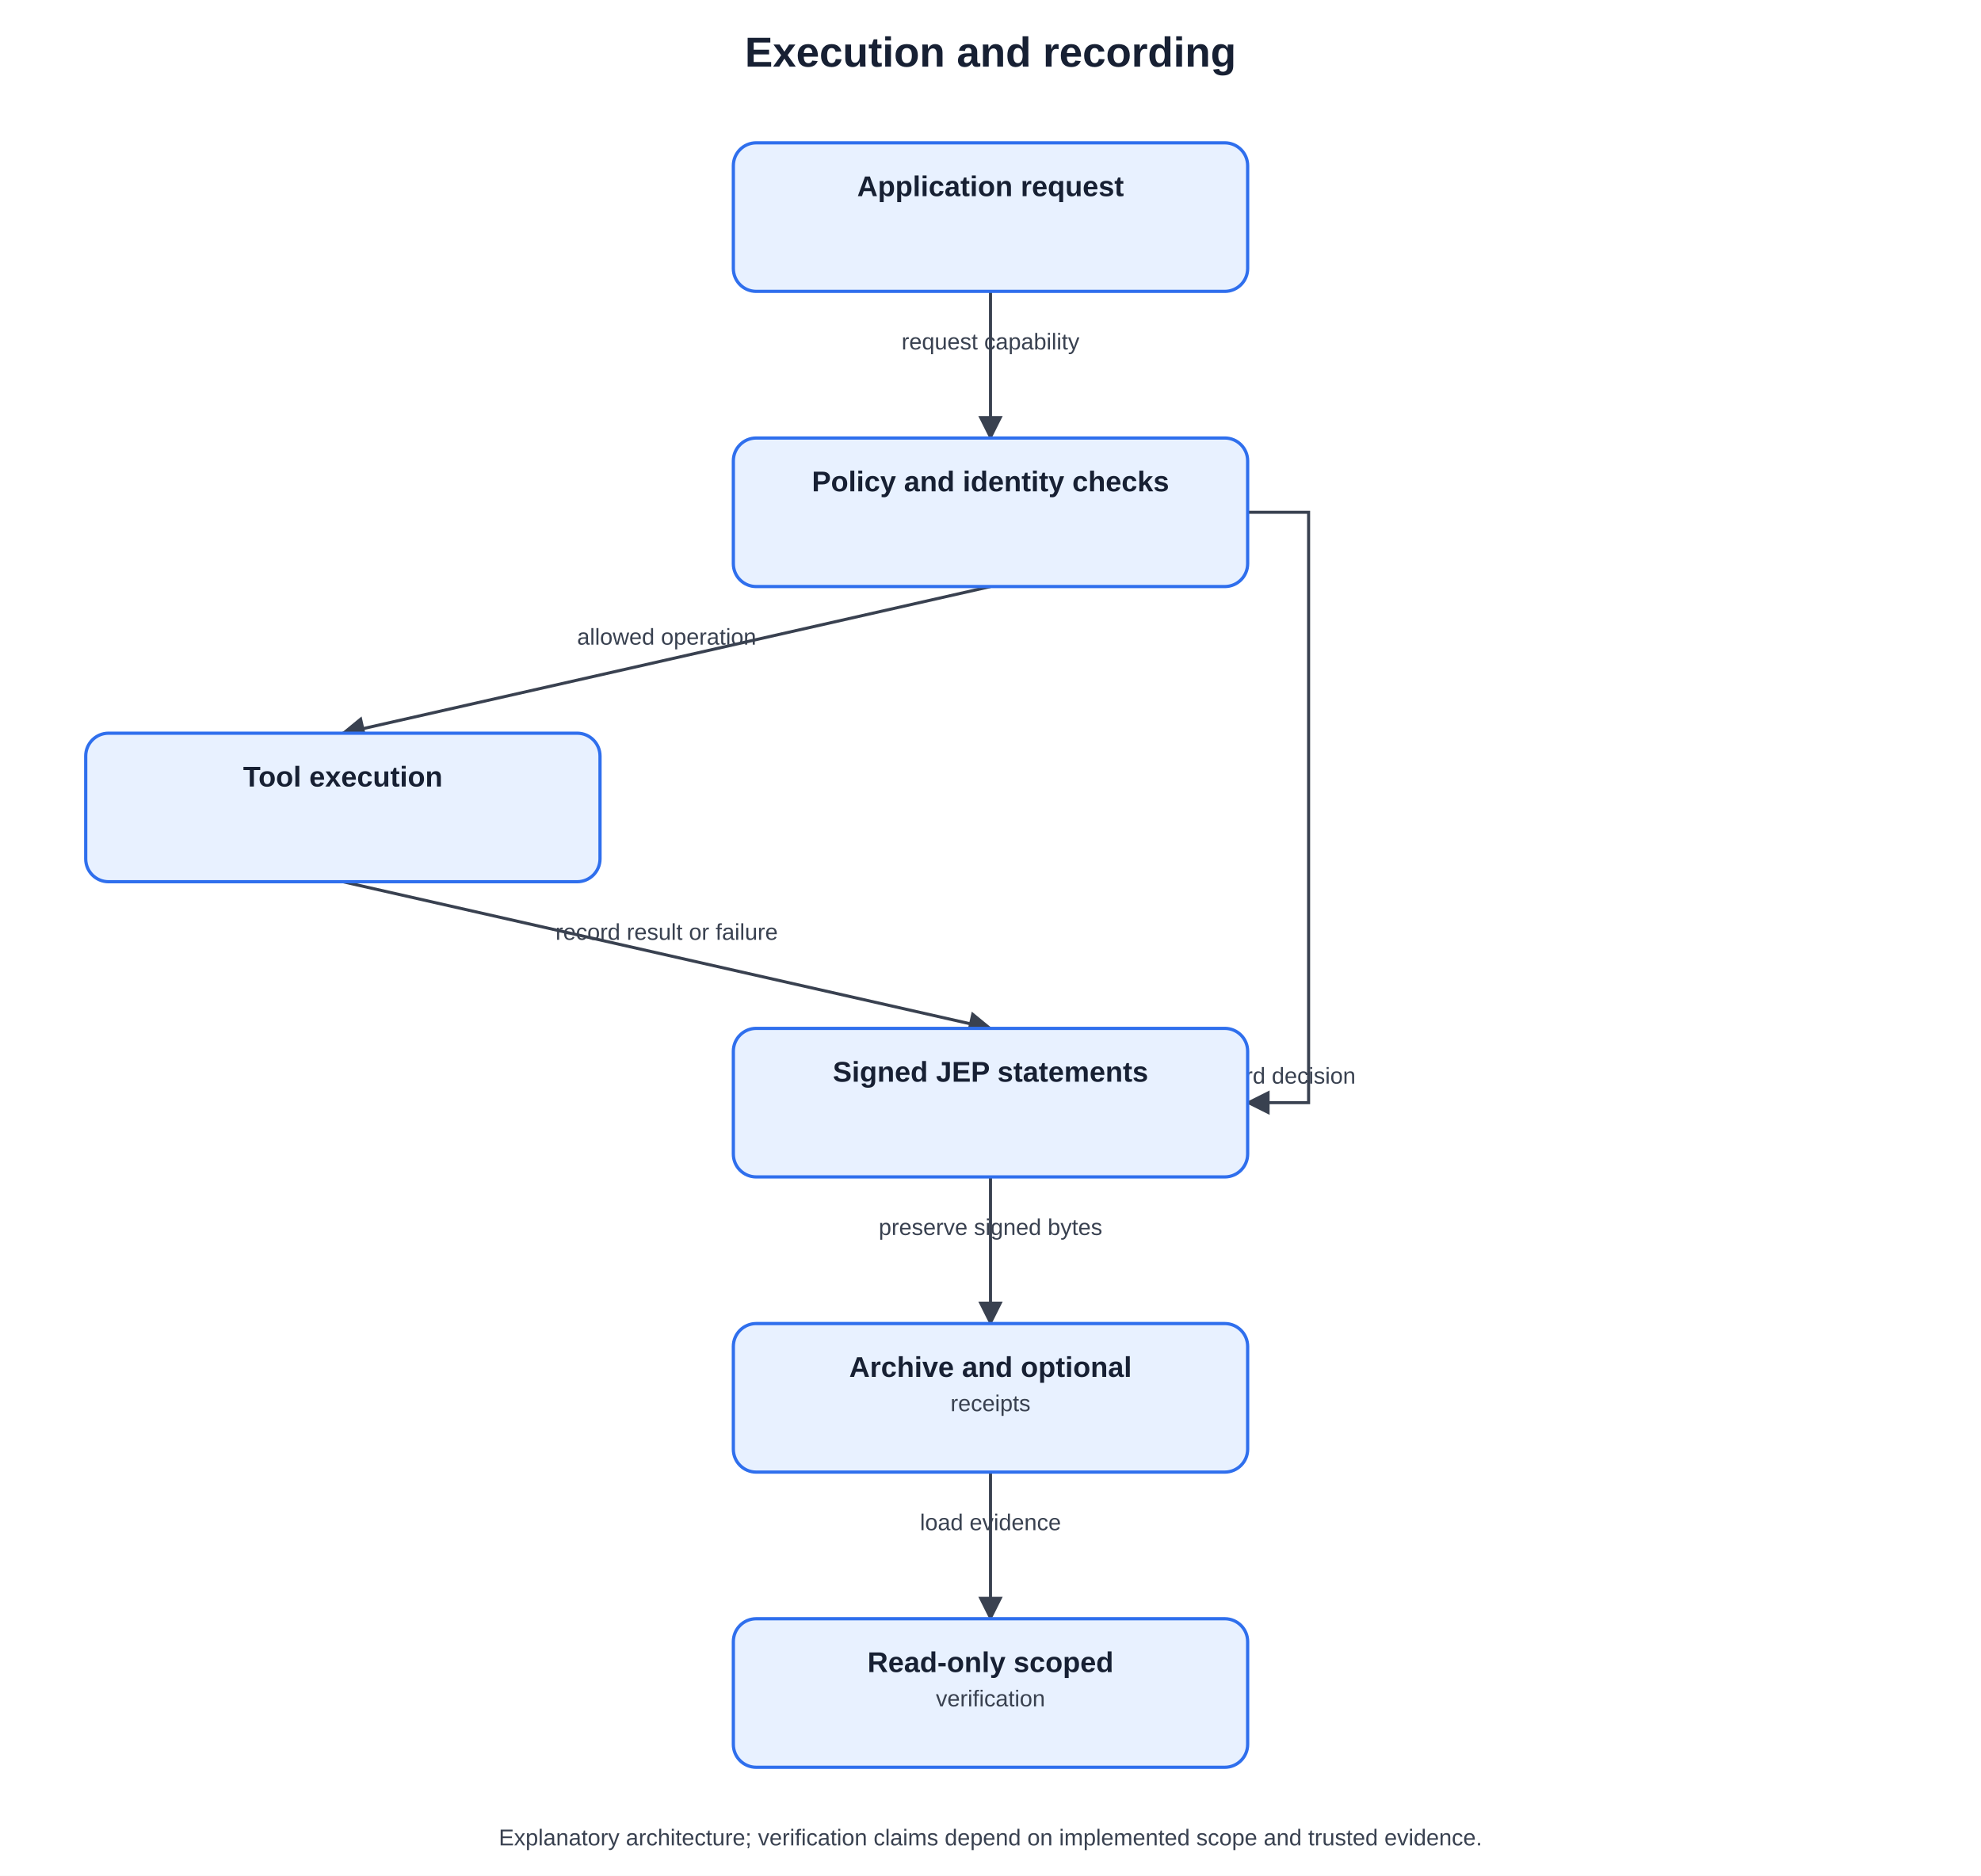
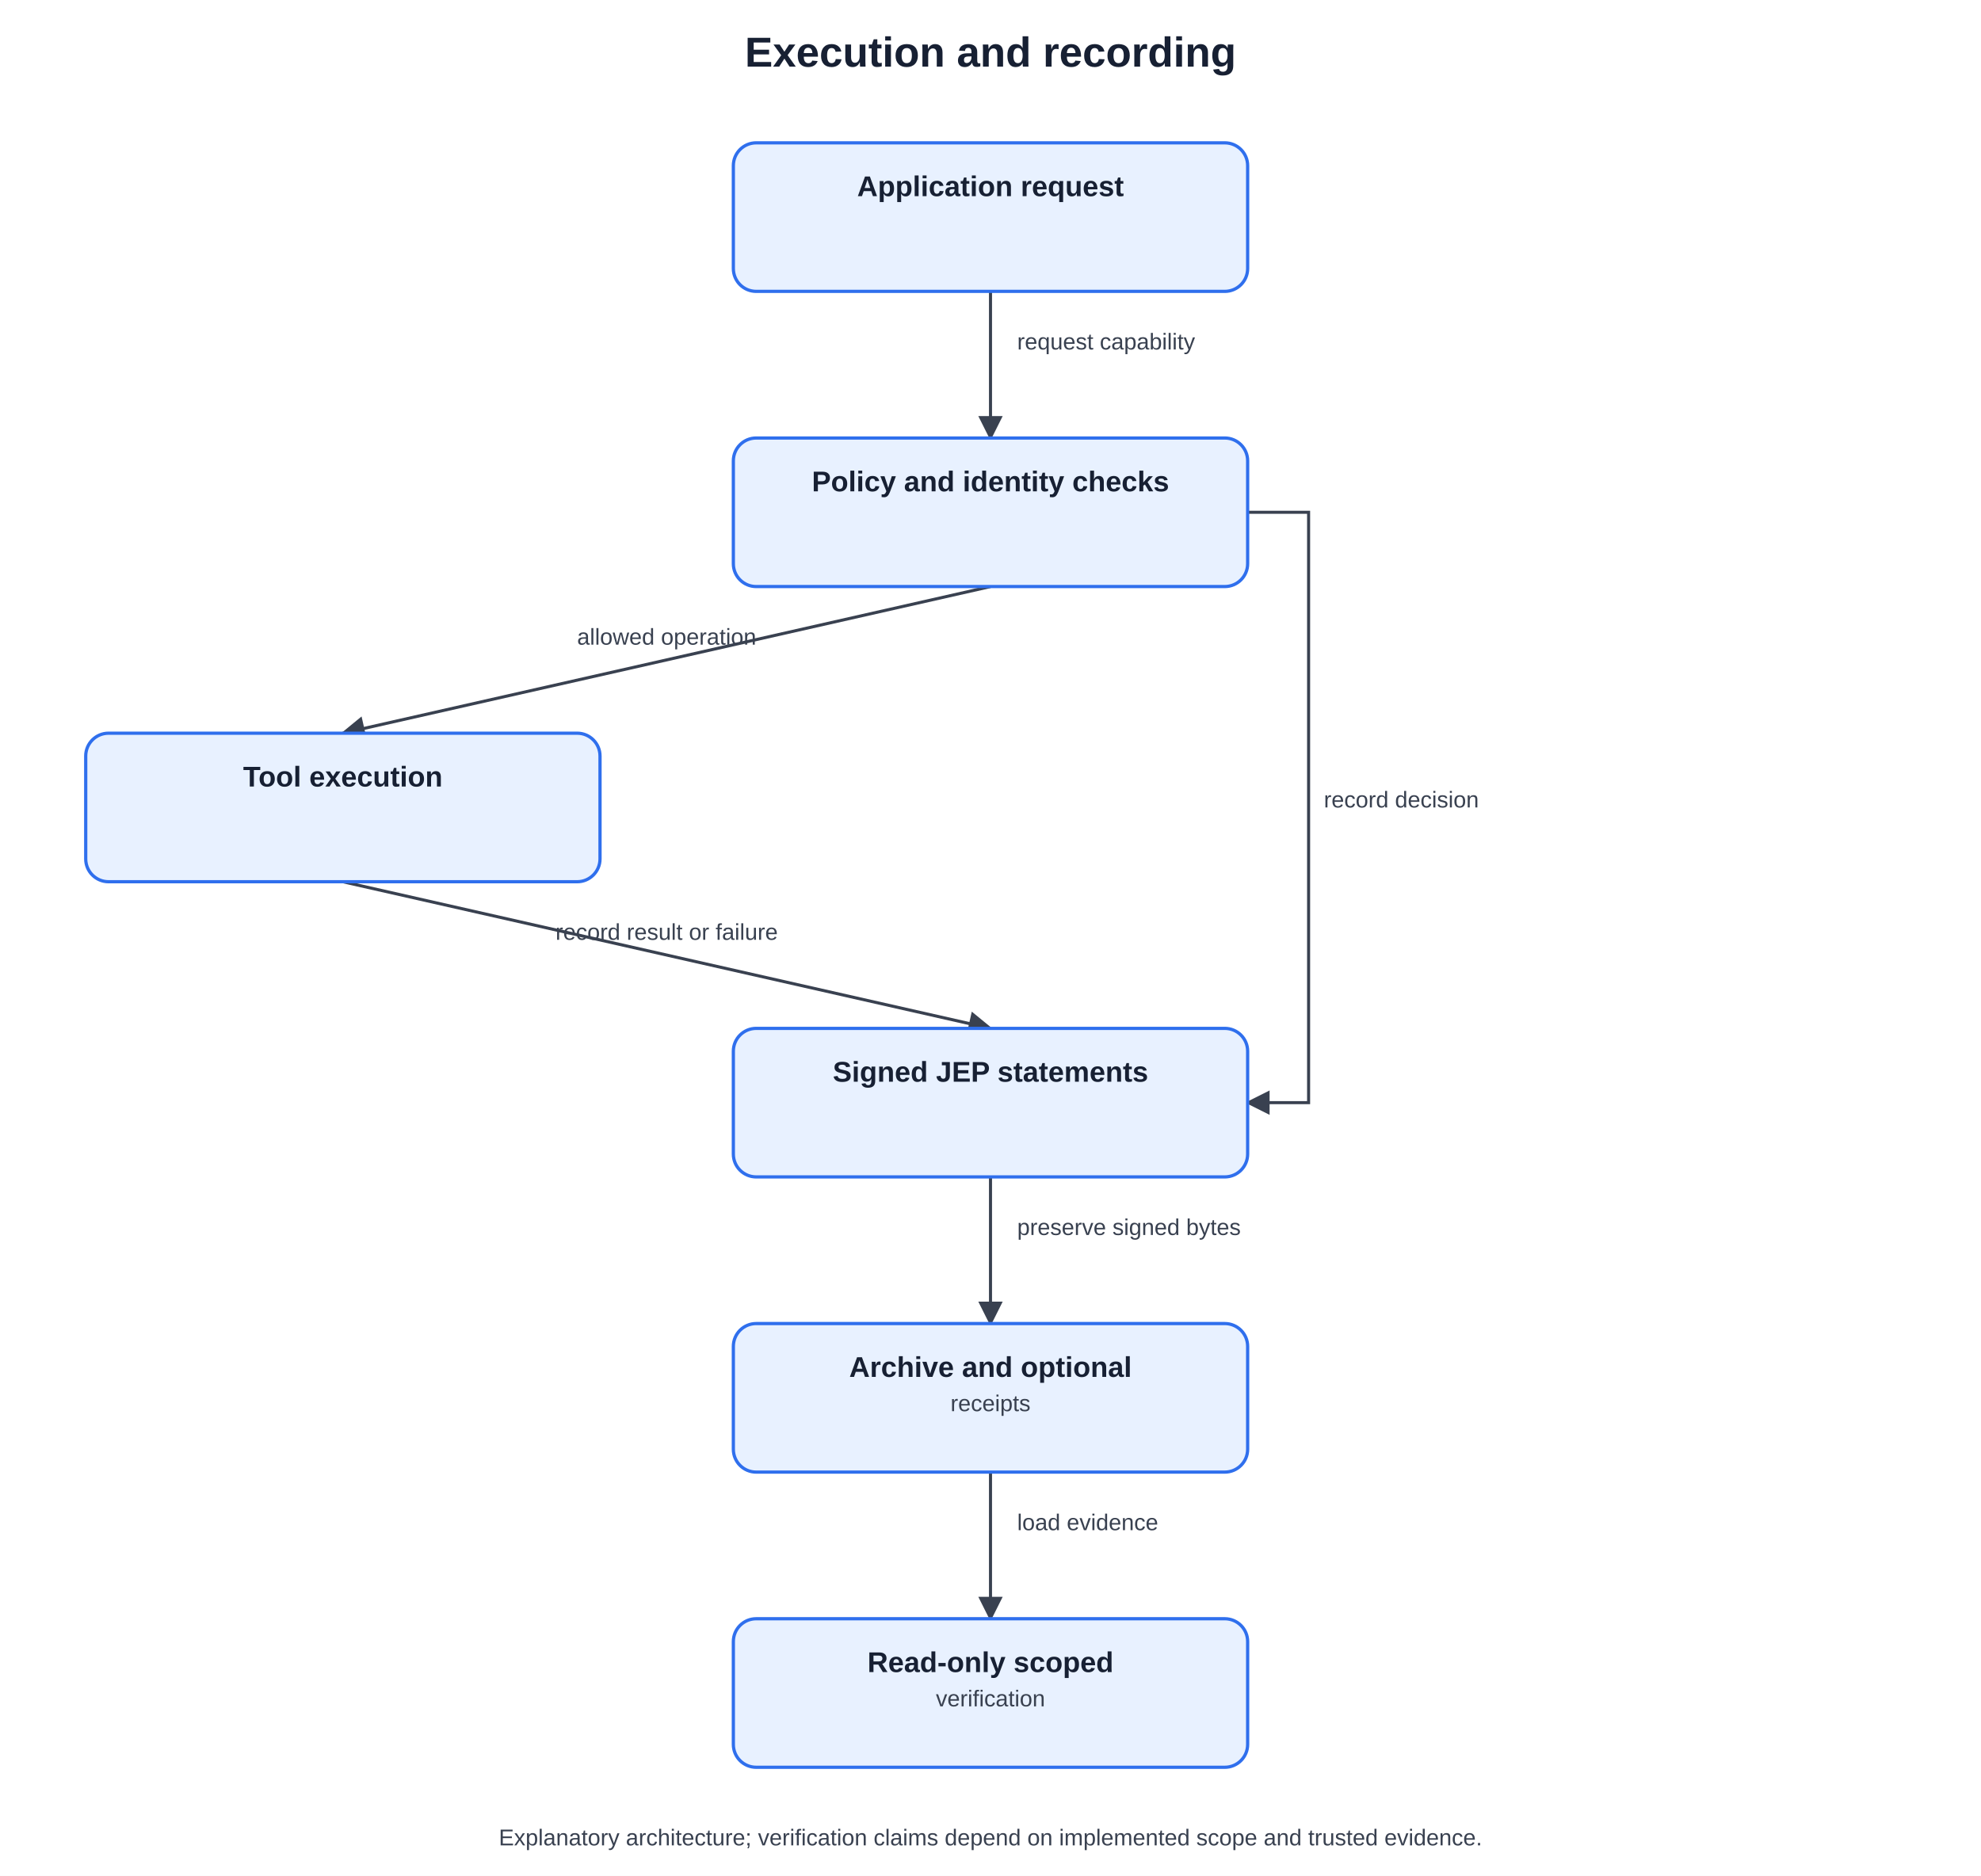
<svg xmlns="http://www.w3.org/2000/svg" width="1040" height="985" viewBox="0 0 1040 985" role="img" aria-labelledby="title desc">
  <defs>
    <marker id="arrow" viewBox="0 0 10 10" refX="9" refY="5" markerWidth="8" markerHeight="8" orient="auto-start-reverse">
      <path d="M 0 0 L 10 5 L 0 10 z" fill="#394150" />
    </marker>
    <style>
      .title { font: 700 22px Arial, sans-serif; fill: #172033; }
      .box { rx: 12; ry: 12; stroke-width: 1.7; }
      .protocol { fill: #e8f1ff; stroke: #2f6fed; }
      .runtime { fill: #edf8f0; stroke: #2c8a4a; }
      .archive { fill: #fff7e6; stroke: #d99000; }
      .external { fill: #fff0f0; stroke: #d64545; }
      .label { font: 700 15px Arial, sans-serif; fill: #172033; }
      .small { font: 12px Arial, sans-serif; fill: #394150; }
      .edge { stroke: #394150; stroke-width: 1.6; fill: none; marker-end: url(#arrow); }
      .dash { stroke-dasharray: 6 5; }
    </style>
  </defs>
  <rect width="1040" height="985" fill="white" />
  <text x="520" y="35" text-anchor="middle" class="title">Execution and recording</text>
  <path d="M 520.0 153 L 520.0 230" class="edge" />
-   <text x="520.0" y="183.5" text-anchor="middle" class="small">request capability</text>
+   <text x="534.0" y="183.5" text-anchor="start" class="small">request capability</text>
  <path d="M 520.0 308 L 180.0 385" class="edge" />
  <text x="350.0" y="338.5" text-anchor="middle" class="small">allowed operation</text>
  <path d="M 655 269 L 687 269 L 687 579 L 655 579" class="edge" />
-   <text x="671.0" y="569" text-anchor="middle" class="small">record decision</text>
+   <text x="695" y="424.0" text-anchor="start" class="small">record decision</text>
  <path d="M 180.0 463 L 520.0 540" class="edge" />
  <text x="350.0" y="493.5" text-anchor="middle" class="small">record result or failure</text>
  <path d="M 520.0 618 L 520.0 695" class="edge" />
-   <text x="520.0" y="648.5" text-anchor="middle" class="small">preserve signed bytes</text>
+   <text x="534.0" y="648.5" text-anchor="start" class="small">preserve signed bytes</text>
  <path d="M 520.0 773 L 520.0 850" class="edge" />
-   <text x="520.0" y="803.5" text-anchor="middle" class="small">load evidence</text>
+   <text x="534.0" y="803.5" text-anchor="start" class="small">load evidence</text>
  <rect x="385" y="75" width="270" height="78" class="box protocol" />
  <text x="520.0" y="103" text-anchor="middle" class="label">Application request</text>
  <rect x="385" y="230" width="270" height="78" class="box protocol" />
  <text x="520.0" y="258" text-anchor="middle" class="label">Policy and identity checks</text>
  <rect x="45" y="385" width="270" height="78" class="box protocol" />
  <text x="180.0" y="413" text-anchor="middle" class="label">Tool execution</text>
  <rect x="385" y="540" width="270" height="78" class="box protocol" />
  <text x="520.0" y="568" text-anchor="middle" class="label">Signed JEP statements</text>
  <rect x="385" y="695" width="270" height="78" class="box protocol" />
  <text x="520.0" y="723" text-anchor="middle" class="label">Archive and optional</text>
  <text x="520.0" y="741" text-anchor="middle" class="small">receipts</text>
  <rect x="385" y="850" width="270" height="78" class="box protocol" />
  <text x="520.0" y="878" text-anchor="middle" class="label">Read-only scoped</text>
  <text x="520.0" y="896" text-anchor="middle" class="small">verification</text>
  <text x="520" y="969" text-anchor="middle" class="small">Explanatory architecture; verification claims depend on implemented scope and trusted evidence.</text>
</svg>
